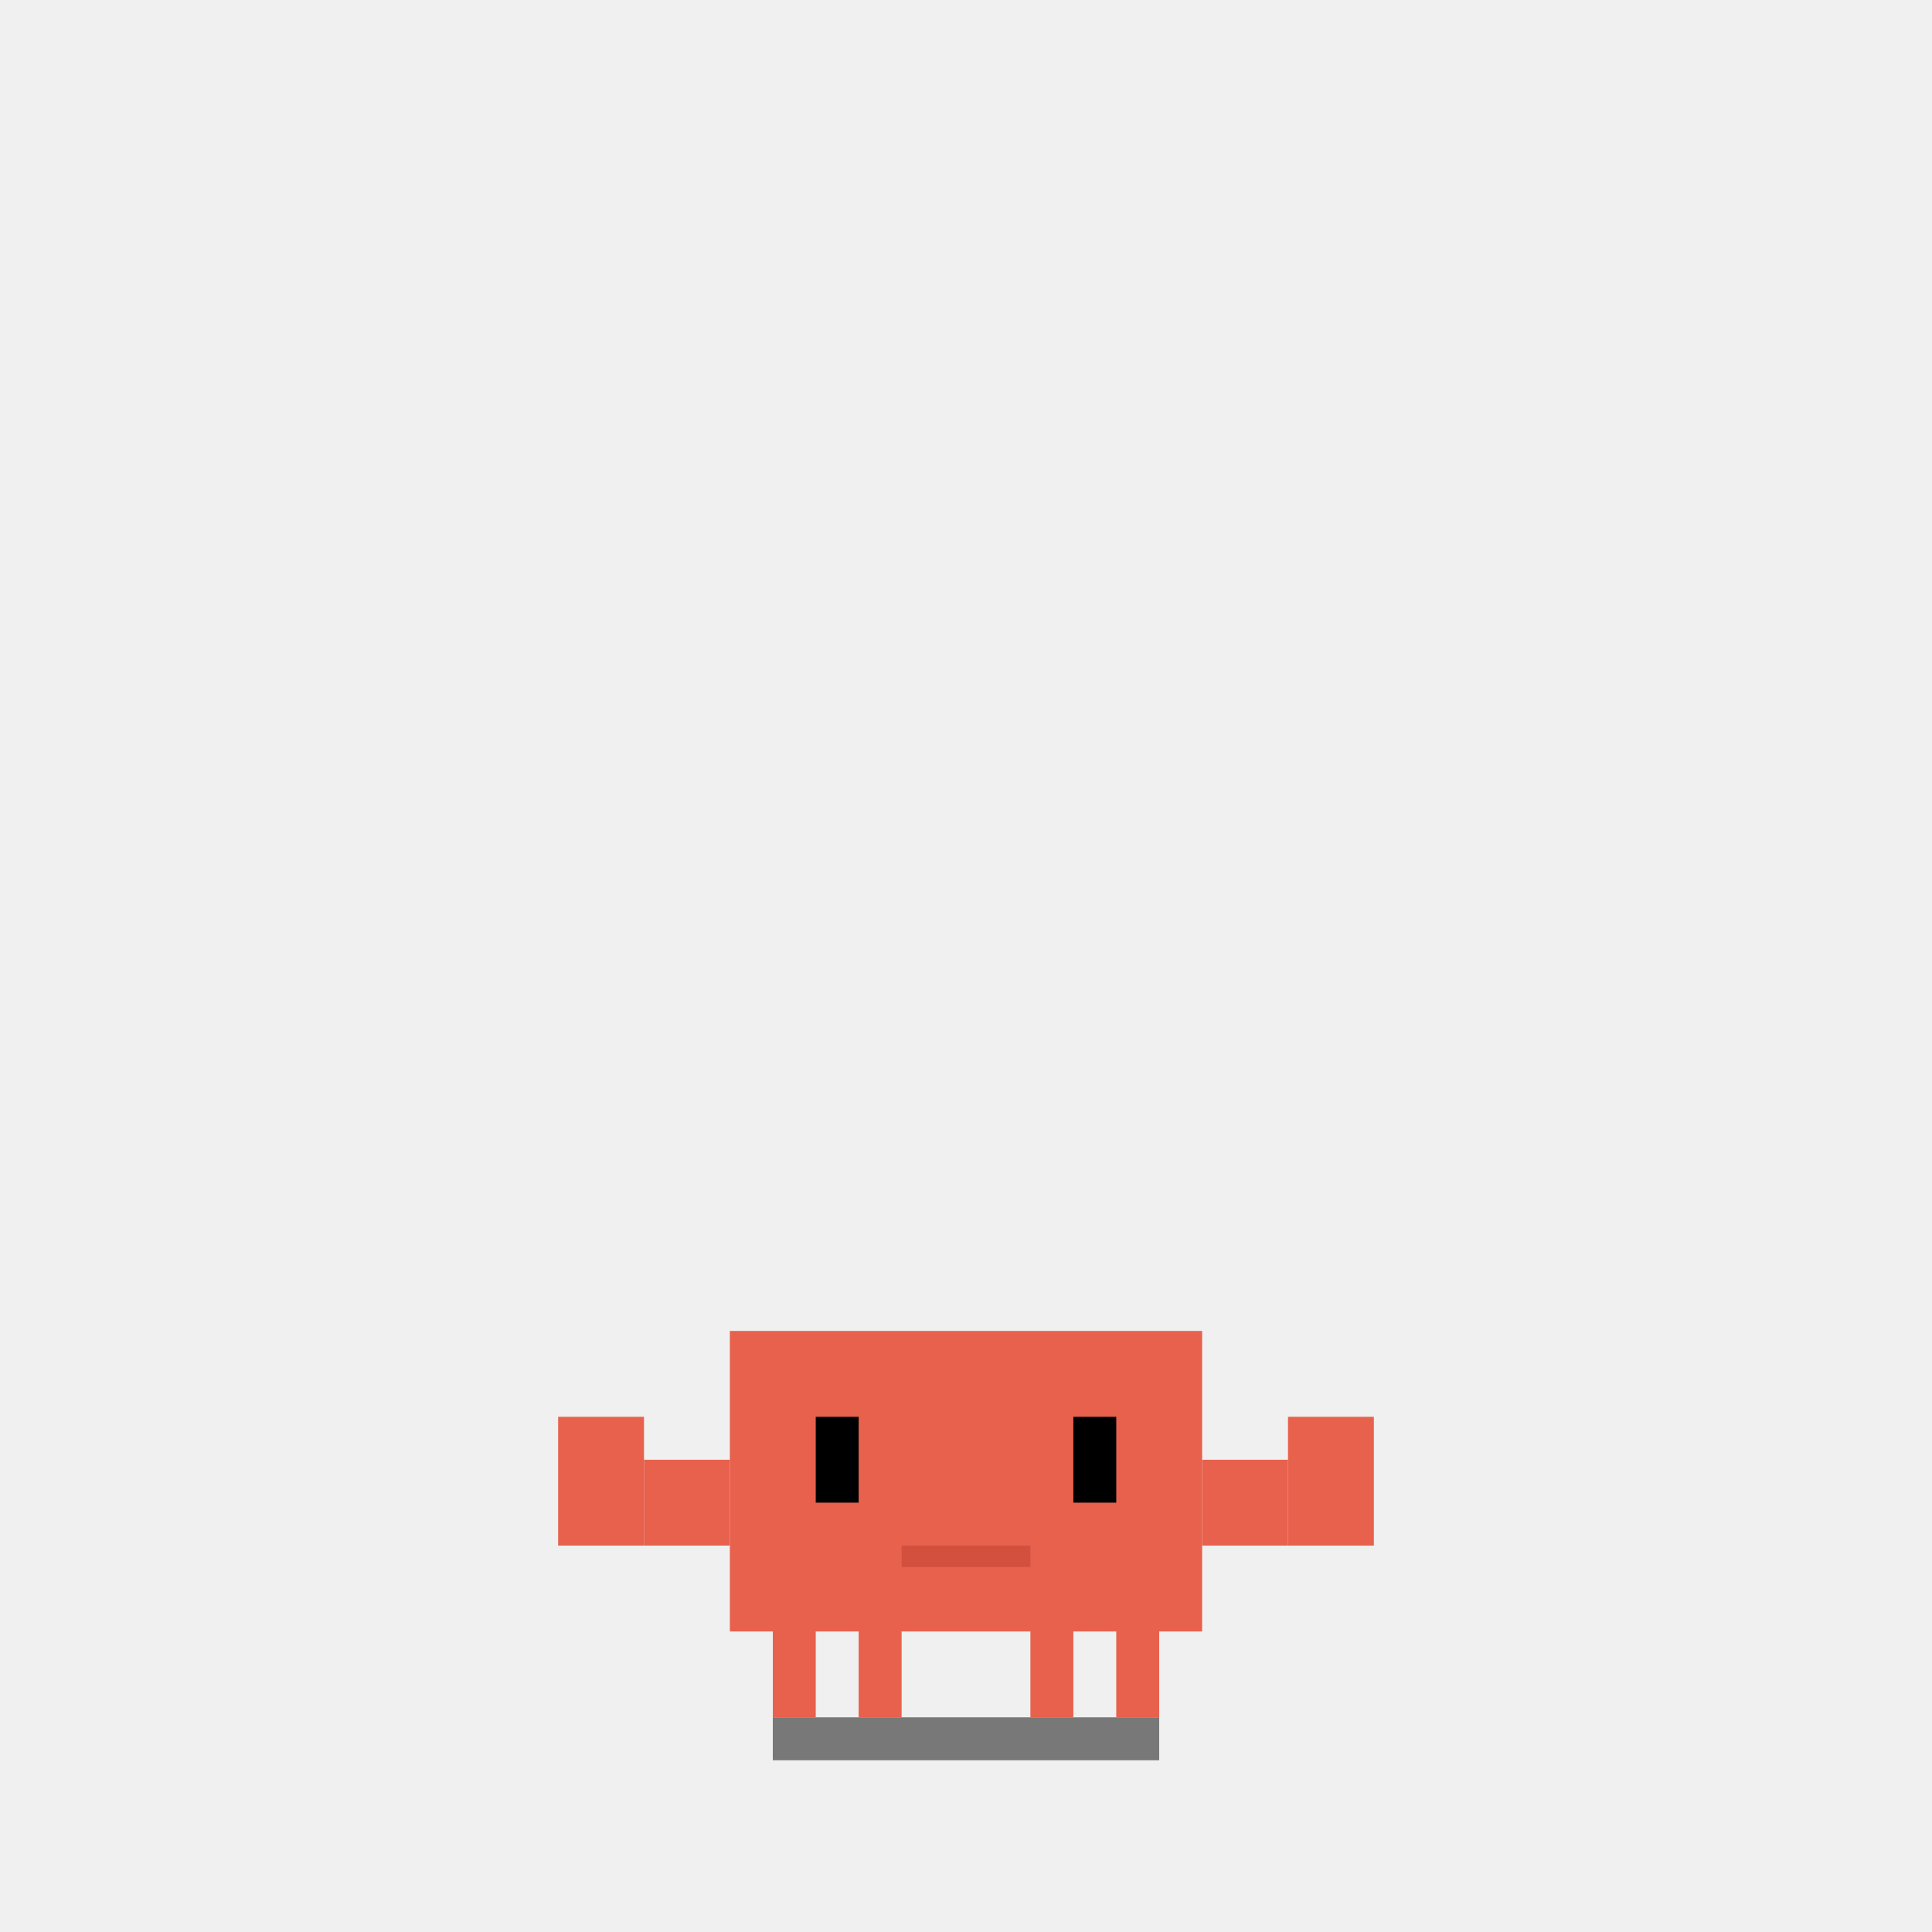
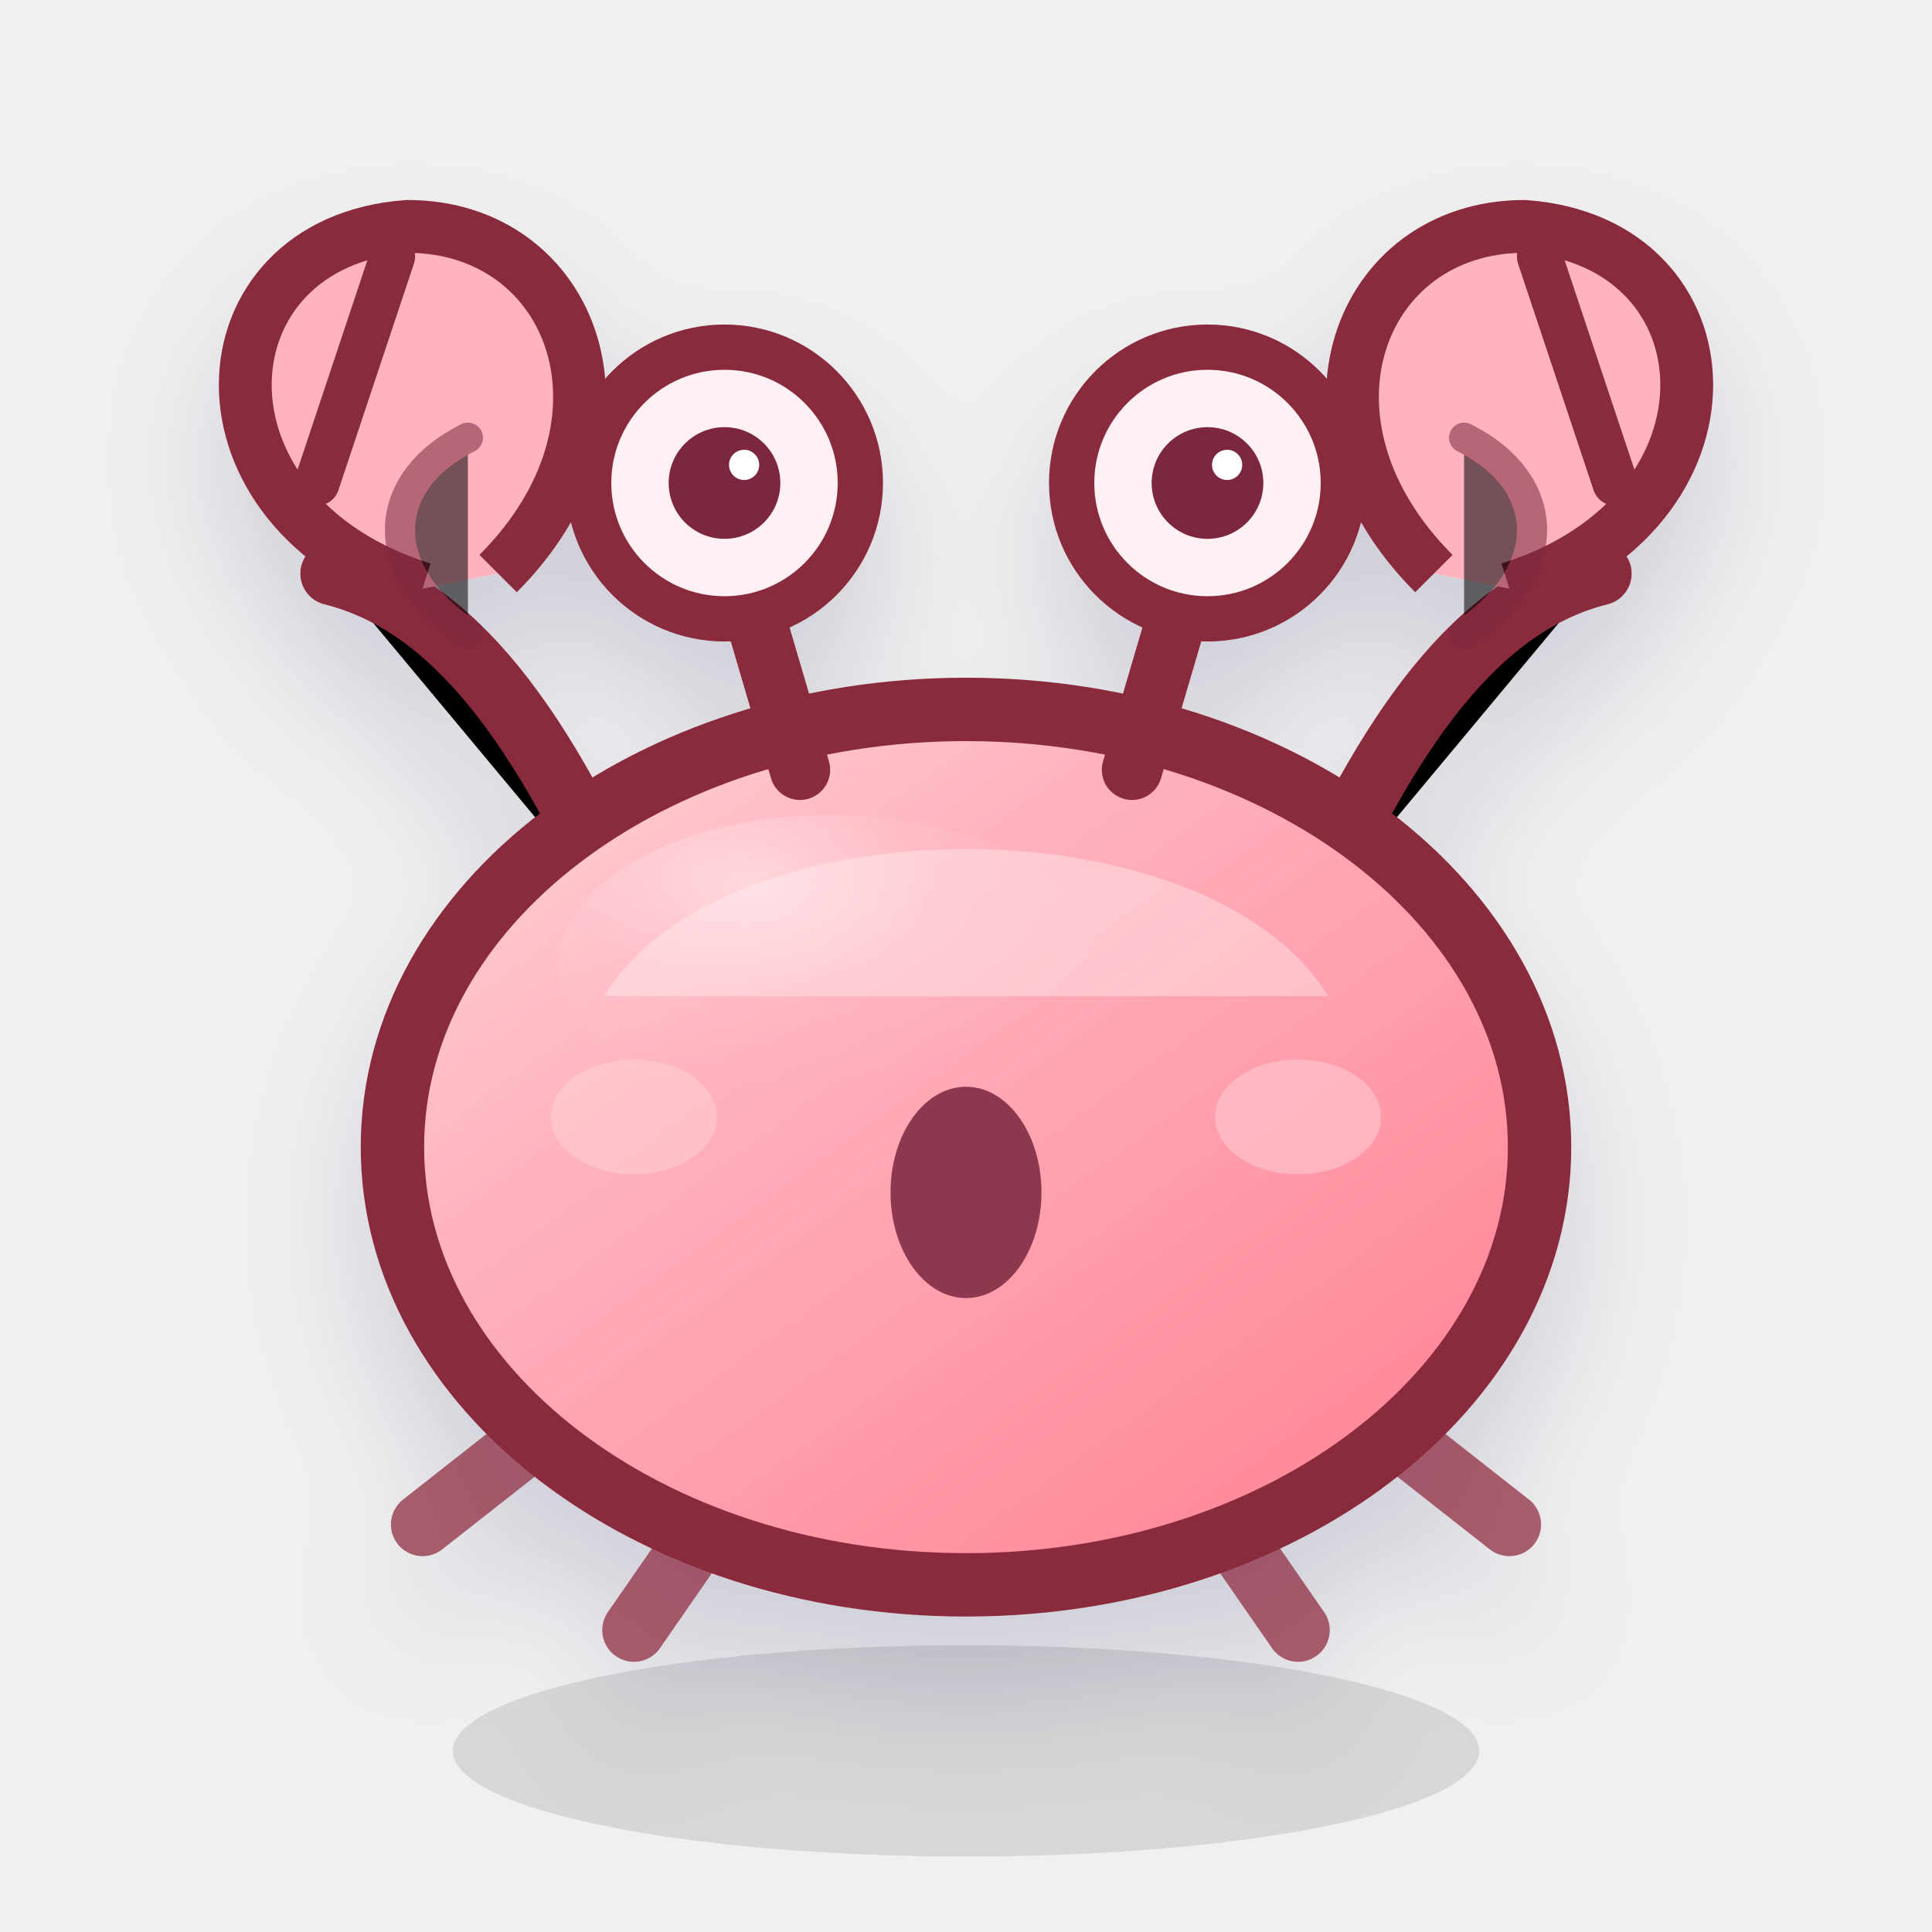
- <svg xmlns="http://www.w3.org/2000/svg" viewBox="-15 -25 45 45" width="500" height="500">
+ <svg xmlns="http://www.w3.org/2000/svg" id="crab-yawning" viewBox="0 0 128 128" preserveAspectRatio="xMidYMid meet" role="img" aria-label="Crab yawning">
  <defs>
-     <style>
-     .breathe { transform-origin: 7.5px 13px; animation: breathe 3.2s infinite ease-in-out; }
-     .eyes-blink { animation: blink 4s infinite ease-in-out; }
-     @keyframes breathe { 0%,100%{transform:scale(1,1) translate(0,0)} 50%{transform:scale(1.02,0.98) translate(0,0.5px)} }
-     @keyframes blink { 0%,10%,100%{transform:scaleY(1)} 5%{transform:scaleY(0.1)} }
+     <linearGradient id="crab-yawning-body" x1="28" y1="18" x2="96" y2="112" gradientUnits="userSpaceOnUse">
+       <stop offset="0" stop-color="#fff1f3" />
+       <stop offset="0.45" stop-color="#ffb3be" />
+       <stop offset="1" stop-color="#ff7b8d" />
+     </linearGradient>
+     <linearGradient id="crab-yawning-accent" x1="36" y1="18" x2="90" y2="104" gradientUnits="userSpaceOnUse">
+       <stop offset="0" stop-color="#ffd166" />
+       <stop offset="1" stop-color="#7b2740" />
+     </linearGradient>
+     <radialGradient id="crab-yawning-shine" cx="36%" cy="24%" r="68%">
+       <stop offset="0" stop-color="#ffffff" stop-opacity=".72" />
+       <stop offset=".48" stop-color="#ffffff" stop-opacity=".12" />
+       <stop offset="1" stop-color="#ffffff" stop-opacity="0" />
+     </radialGradient>
+     <filter id="crab-yawning-soft-shadow" x="-30%" y="-30%" width="160%" height="170%">
+       <feDropShadow dx="0" dy="5" stdDeviation="4" flood-color="#10203a" flood-opacity="0.14" />
+     </filter>
+     <filter id="crab-yawning-glow" x="-40%" y="-40%" width="180%" height="180%">
+       <feGaussianBlur stdDeviation="2.5" result="blur" />
+       <feMerge>
+         <feMergeNode in="blur" />
+         <feMergeNode in="SourceGraphic" />
+       </feMerge>
+     </filter>
+   </defs>
+   <style>
+     .pet-core { transform-origin:64px 72px; animation: pet-breathe 2.8s ease-in-out infinite; }
+     .tail { transform-origin:76px 75px; animation: tail-sway 2.4s ease-in-out infinite; }
+     .ear { transform-origin:center; animation: ear-twitch 5s ease-in-out infinite; }
+     .arm-left { transform-origin:46px 74px; animation: arm-left 2.1s ease-in-out infinite; }
+     .arm-right { transform-origin:82px 74px; animation: arm-right 2.1s ease-in-out infinite; }
+     .blink { transform-origin:center; animation: blink 5.2s ease-in-out infinite; }
+     .float-prop { animation: prop-float 2.4s ease-in-out infinite; }
+     .pulse { animation: pulse 1.3s ease-in-out infinite; transform-origin:center; }
+     .spin { animation: spin 3.2s linear infinite; transform-origin:center; }
+     .work-tap { animation: tap 0.55s ease-in-out infinite; transform-origin:64px 95px; }
+     .sleep-drift { animation: sleep-drift 3.6s ease-in-out infinite; }
+     .music-note { animation: note-rise 1.8s ease-in-out infinite; opacity:0; }
+     .music-note.n2 { animation-delay:0.45s; }
+     .music-note.n3 { animation-delay:0.9s; }
+     .juggle-ball { animation: juggle 1.25s ease-in-out infinite; }
+     .juggle-ball.b2 { animation-delay:0.22s; }
+     .juggle-ball.b3 { animation-delay:0.44s; }
+     .spark { animation: sparkle 1.7s ease-in-out infinite; transform-origin:center; }
+     .spark.s2 { animation-delay:0.35s; }
+     .spark.s3 { animation-delay:0.7s; }
+     .state-error .pet-core { animation: shake 0.28s linear infinite; }
+     .state-sweeping .arm-right { animation: sweep 0.9s ease-in-out infinite; }
+     .state-react .pet-core { animation: pop 0.75s ease-in-out infinite; }
+     .state-sleeping .pet-core, .state-dozing .pet-core, .state-collapsing .pet-core { animation: sleep-breathe 3.8s ease-in-out infinite; }
+     @keyframes pet-breathe { 0%,100%{transform:translateY(0) scale(1)} 50%{transform:translateY(-3px) scale(1.025,0.985)} }
+     @keyframes sleep-breathe { 0%,100%{transform:translateY(1px) scale(1,0.98)} 50%{transform:translateY(-1px) scale(1.02,1)} }
+     @keyframes tail-sway { 0%,100%{transform:rotate(-4deg)} 50%{transform:rotate(9deg)} }
+     @keyframes ear-twitch { 0%,92%,100%{transform:rotate(0)} 95%{transform:rotate(-8deg)} }
+     @keyframes arm-left { 0%,100%{transform:rotate(0)} 50%{transform:rotate(-7deg)} }
+     @keyframes arm-right { 0%,100%{transform:rotate(0)} 50%{transform:rotate(7deg)} }
+     @keyframes blink { 0%,91%,100%{transform:scaleY(1)} 94%{transform:scaleY(0.12)} }
+     @keyframes prop-float { 0%,100%{transform:translateY(0)} 50%{transform:translateY(-5px)} }
+     @keyframes pulse { 0%,100%{transform:scale(1); opacity:.72} 50%{transform:scale(1.18); opacity:1} }
+     @keyframes spin { to{transform:rotate(360deg)} }
+     @keyframes tap { 0%,100%{transform:translateY(0)} 50%{transform:translateY(2px)} }
+     @keyframes sleep-drift { 0%{transform:translate(0,0);opacity:0} 20%{opacity:1} 100%{transform:translate(12px,-22px);opacity:0} }
+     @keyframes note-rise { 0%{transform:translateY(8px) scale(.8);opacity:0} 25%{opacity:1} 100%{transform:translateY(-18px) scale(1.08);opacity:0} }
+     @keyframes juggle { 0%,100%{transform:translateY(7px)} 50%{transform:translateY(-15px)} }
+     @keyframes sparkle { 0%,100%{transform:scale(.75) rotate(0);opacity:.45} 50%{transform:scale(1.15) rotate(16deg);opacity:1} }
+     @keyframes shake { 0%,100%{transform:translate(0,0)} 25%{transform:translate(-1px,1px)} 75%{transform:translate(1px,-1px)} }
+     @keyframes sweep { 0%,100%{transform:rotate(-16deg)} 50%{transform:rotate(18deg)} }
+     @keyframes pop { 0%,100%{transform:scale(1)} 50%{transform:scale(1.055)} }
  </style>
-   </defs>
-   <rect x="3" y="15" width="9" height="1" fill="#000" opacity="0.5" />
-   <g fill="#E8614D">
-     <rect x="3" y="11" width="1" height="4" />
-     <rect x="5" y="11" width="1" height="4" />
-     <rect x="9" y="11" width="1" height="4" />
-     <rect x="11" y="11" width="1" height="4" />
-   </g>
-   <g class="breathe">
-     <g fill="#E8614D">
-       <rect x="2" y="6" width="11" height="7" />
-       <rect x="0" y="9" width="2" height="2" />
-       <rect x="13" y="9" width="2" height="2" />
-       <rect x="-2" y="8" width="2" height="3" />
-       <rect x="15" y="8" width="2" height="3" />
-     </g>
-     <g fill="#000000">
-       <g class="eyes-blink">
-         <rect x="4" y="8" width="1" height="2" />
-         <rect x="10" y="8" width="1" height="2" />
+   <ellipse cx="64" cy="116" rx="34" ry="7" fill="#0f172a" opacity=".12" />
+   <g class="state-yawning">
+     <g class="pet-core">
+       <g filter="url(#crab-yawning-soft-shadow)">
+         <g stroke="#8a2b3e" stroke-width="4.2" stroke-linecap="round">
+           <path d="M42 62 C36 48 30 40 22 38" />
+           <path d="M86 62 C92 48 98 40 106 38" />
+           <path d="M42 90 L28 101 M51 95 L42 108 M77 95 L86 108 M86 90 L100 101" opacity=".72" />
+         </g>
+         <g class="arm-left">
+           <path d="M28 39 C12 34 13 16 27 15 C38 15 43 28 33 38" fill="#ffb3be" stroke="#8a2b3e" stroke-width="3.5" />
+           <path d="M26 17 L21 32" stroke="#8a2b3e" stroke-width="3" stroke-linecap="round" />
+         </g>
+         <g class="arm-right">
+           <path d="M100 39 C116 34 115 16 101 15 C90 15 85 28 95 38" fill="#ffb3be" stroke="#8a2b3e" stroke-width="3.5" />
+           <path d="M102 17 L107 32" stroke="#8a2b3e" stroke-width="3" stroke-linecap="round" />
+         </g>
+         <ellipse cx="64" cy="76" rx="38" ry="29" fill="url(#crab-yawning-body)" stroke="#8a2b3e" stroke-width="4.2" />
+         <ellipse cx="55" cy="64" rx="18" ry="10" fill="url(#crab-yawning-shine)" opacity=".58" />
+         <path d="M40 66 C48 53 80 53 88 66" fill="#fff1f3" opacity=".4" />
+         <path d="M53 51 L48 34 M75 51 L80 34" stroke="#8a2b3e" stroke-width="4" stroke-linecap="round" />
+         <circle cx="48" cy="32" r="9" fill="#fff1f3" stroke="#8a2b3e" stroke-width="3" />
+         <circle cx="80" cy="32" r="9" fill="#fff1f3" stroke="#8a2b3e" stroke-width="3" />
+         <g class="blink">
+           <circle cx="48" cy="32" r="3.7" fill="#7b2740" />
+           <circle cx="80" cy="32" r="3.7" fill="#7b2740" />
+           <circle cx="49.3" cy="30.8" r="1" fill="#fff" />
+           <circle cx="81.3" cy="30.8" r="1" fill="#fff" />
+         </g>
+         <ellipse cx="64" cy="79" rx="5" ry="7" fill="#7b2740" opacity=".86" />
+         <ellipse cx="42" cy="74" rx="5.5" ry="3.8" fill="#ffd1d8" opacity=".5" />
+         <ellipse cx="86" cy="74" rx="5.5" ry="3.8" fill="#ffd1d8" opacity=".5" />
      </g>
    </g>
-     <rect x="6" y="11" width="3" height="0.5" fill="#C44536" opacity="0.6" />
-   </g>
-   <g opacity="0.92">
-     <text x="45" y="15" font-size="8" fill="#94a3b8" font-family="Arial">z</text>
-     <text x="51" y="10" font-size="6" fill="#cbd5e1" font-family="Arial">z</text>
-     <ellipse cx="32" cy="32" rx="4" ry="2.5" fill="#111827" opacity="0.55" />
+     <g stroke="#7b2740" stroke-width="2" stroke-linecap="round" opacity=".55">
+       <path d="M31 42 C25 38 25 32 31 29" />
+       <path d="M97 42 C103 38 103 32 97 29" />
+     </g>
  </g>
</svg>
